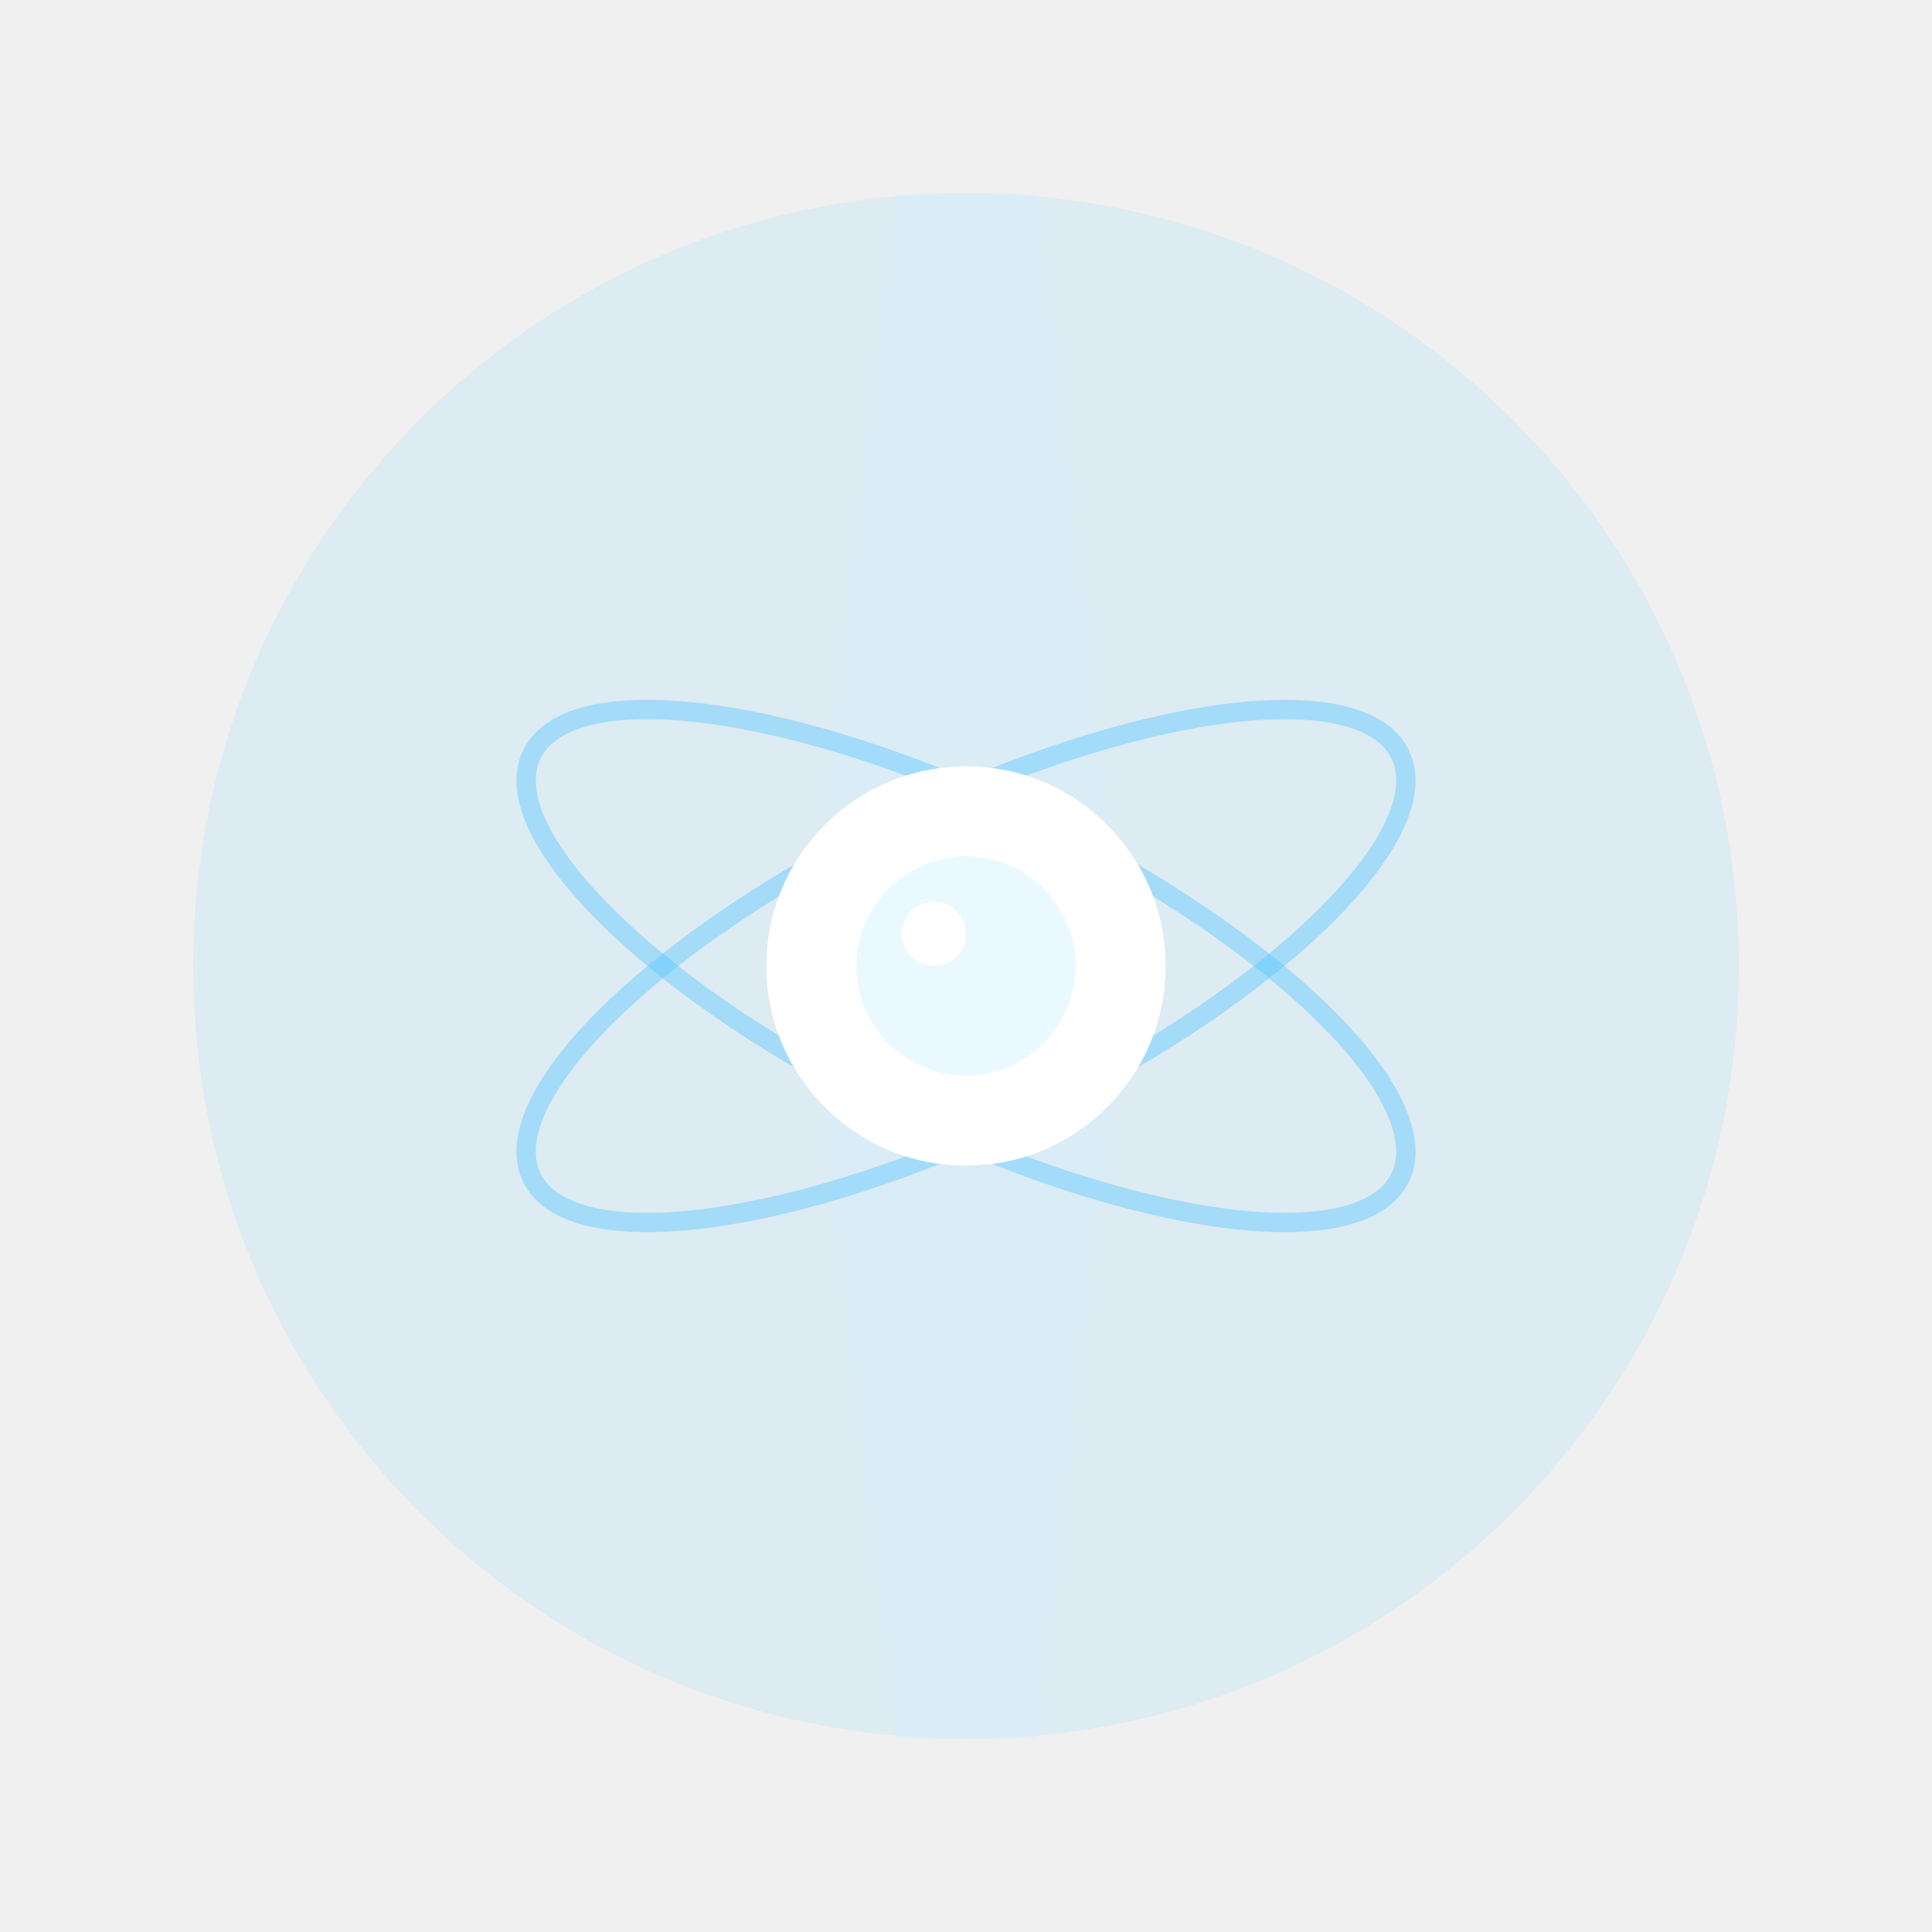
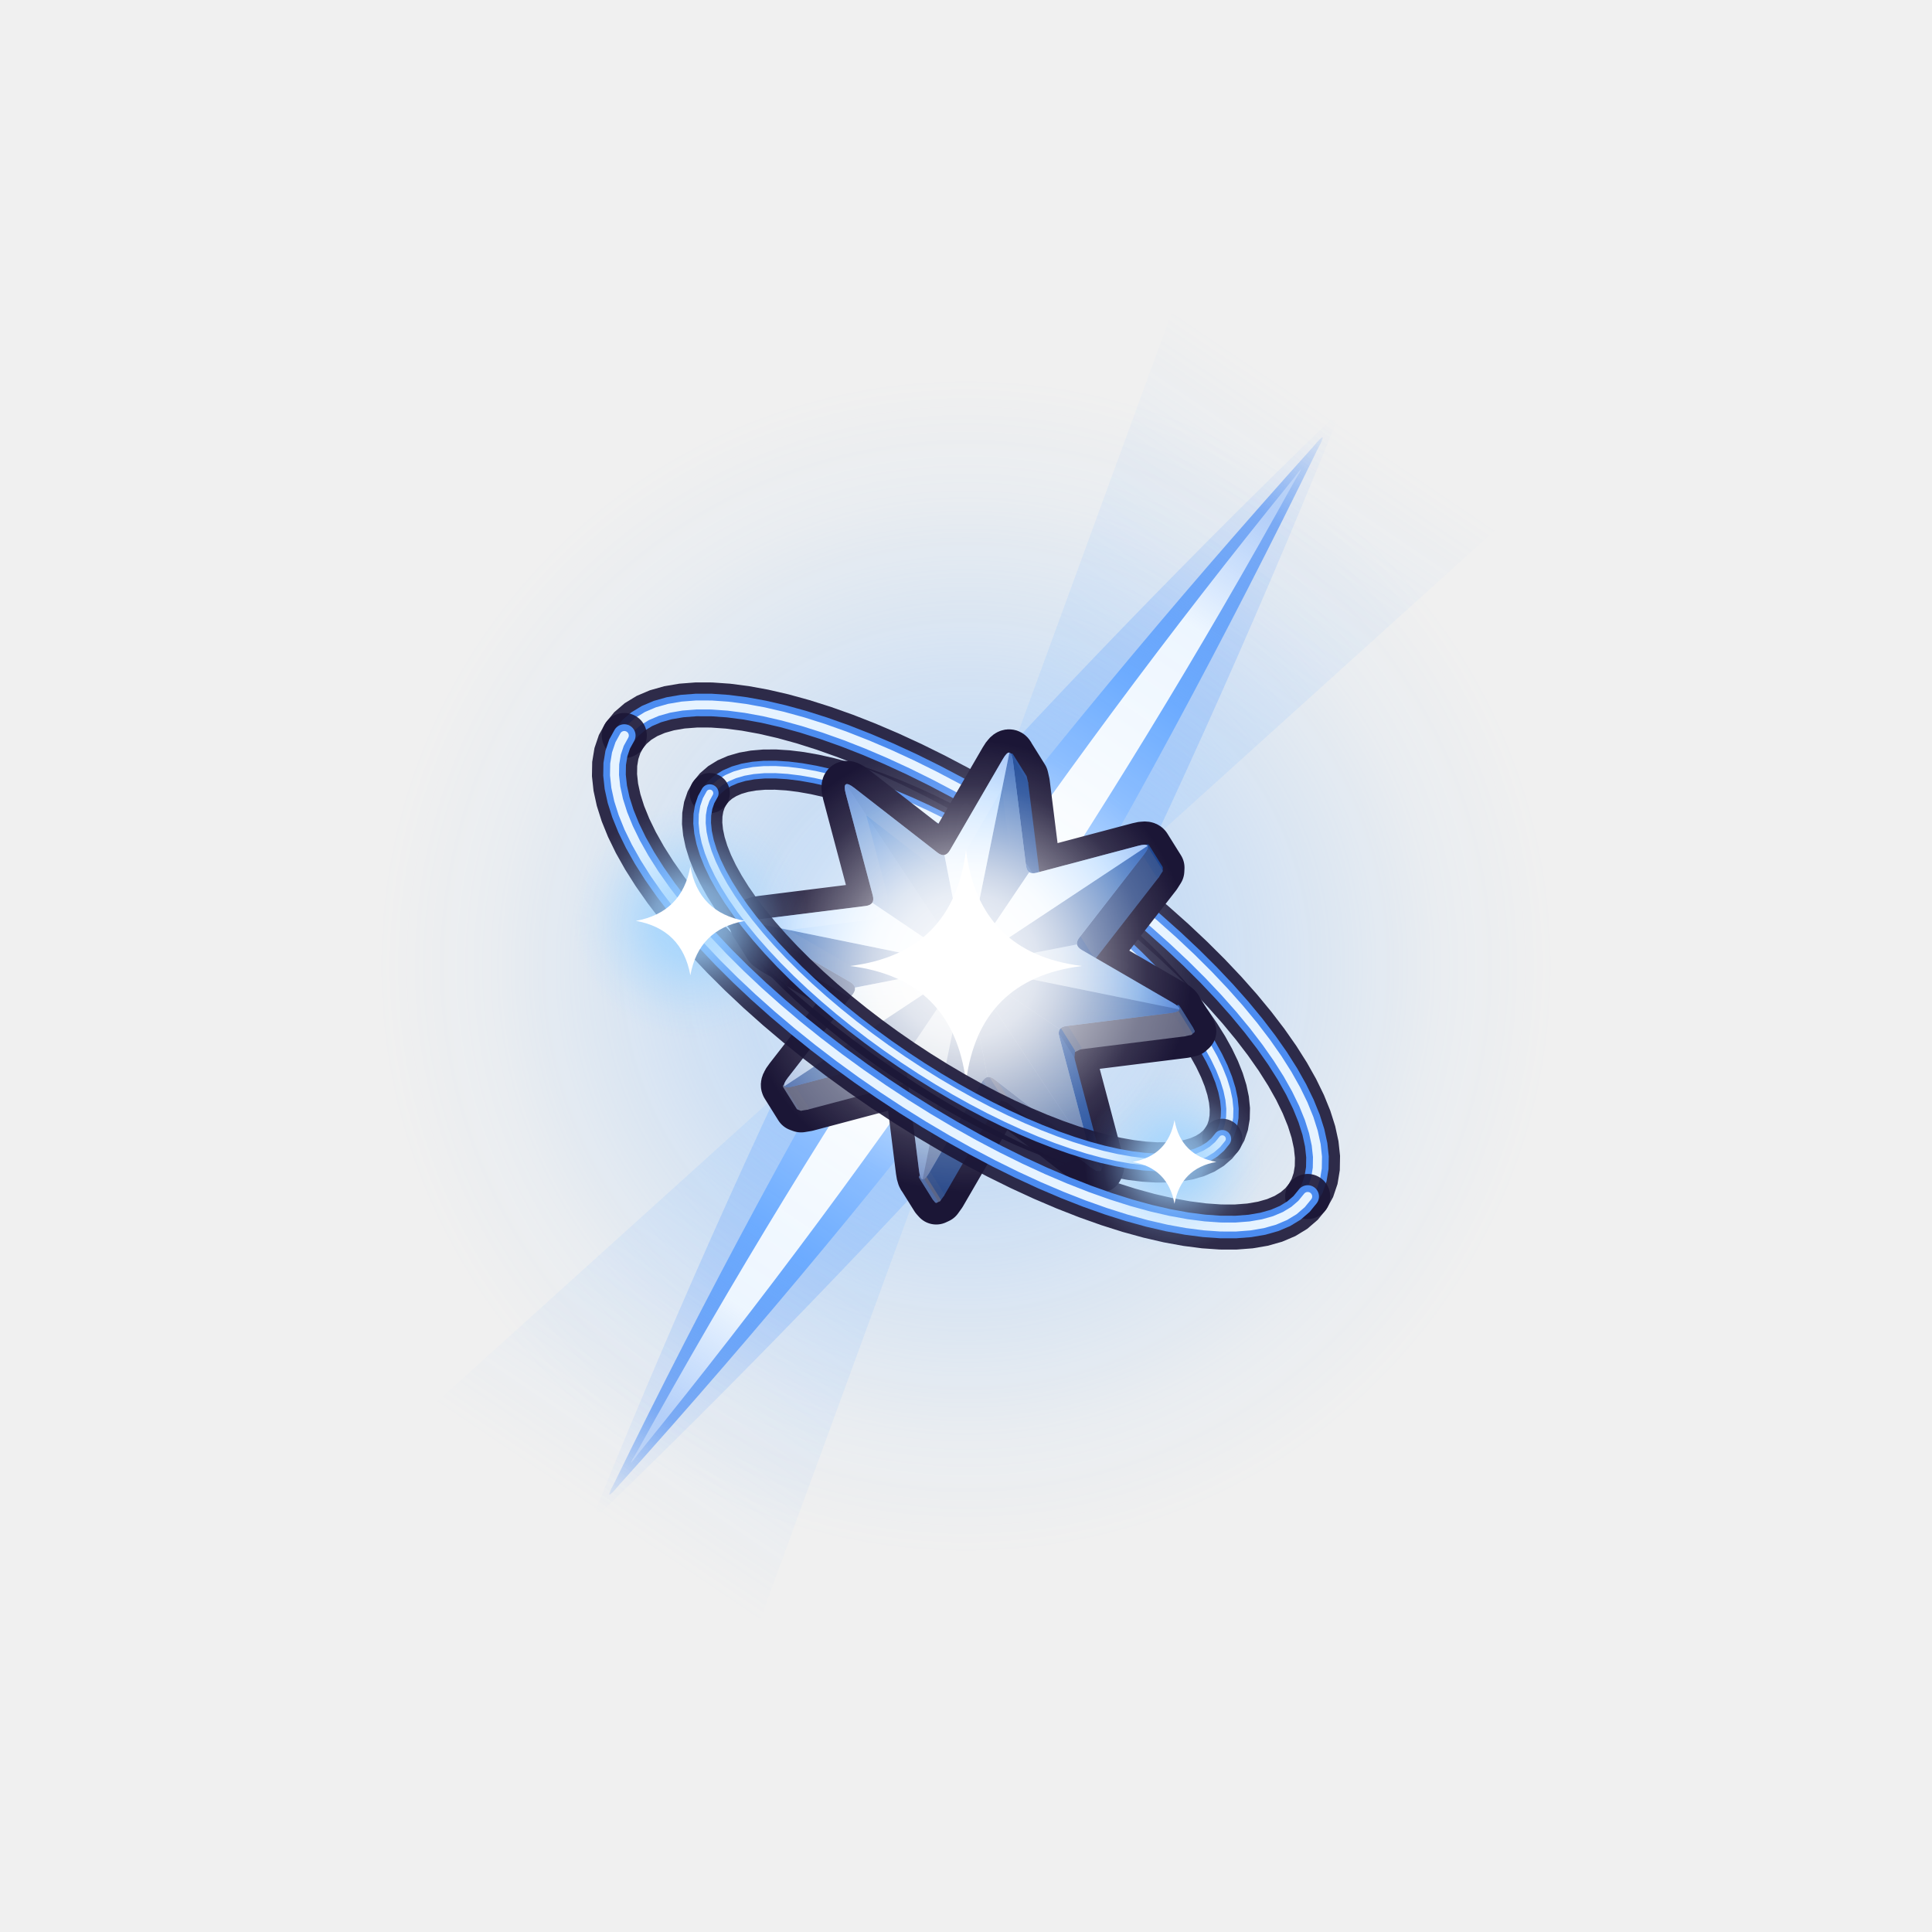
<svg xmlns="http://www.w3.org/2000/svg" viewBox="-108 -108 216 216" width="216" height="216">
-   <circle r="86.4" fill="#5dc8ff" opacity="0.13" />
-   <path d="M -18 0 L -7.92 -86.4 L 7.92 -86.4 L 18 0 Z" fill="#cdeeff" opacity="0.2" />
-   <path d="M -18 0 L -7.92 86.4 L 7.92 86.4 L 18 0 Z" fill="#cdeeff" opacity="0.2" />
-   <ellipse cx="0" cy="0" rx="54" ry="18" fill="none" stroke="#5dc8ff" stroke-width="2.16" opacity="0.45" transform="rotate(26)" />
-   <ellipse cx="0" cy="0" rx="54" ry="18" fill="none" stroke="#5dc8ff" stroke-width="2.16" opacity="0.45" transform="rotate(-26)" />
-   <circle r="22.32" fill="#ffffff" />
-   <circle r="12.24" fill="#eaf8ff" />
-   <circle cx="-3.6" cy="-3.6" r="3.6" fill="#ffffff" />
+   <defs>
+     <radialGradient id="pulsar0" cx="0.5" cy="0.5" r="0.5">
+       <stop offset="0" stop-color="#6fb2ff" stop-opacity="0.42" />
+       <stop offset="0.32" stop-color="#6fb2ff" stop-opacity="0.328" />
+       <stop offset="0.58" stop-color="#6fb2ff" stop-opacity="0.168" />
+       <stop offset="0.8" stop-color="#6fb2ff" stop-opacity="0.055" />
+       <stop offset="1" stop-color="#6fb2ff" stop-opacity="0" />
+     </radialGradient>
+     <linearGradient id="pulsar1" x1="0" y1="0" x2="41.268" y2="-61.183" gradientUnits="userSpaceOnUse">
+       <stop offset="0" stop-color="#e2f1ff" stop-opacity="0.5" />
+       <stop offset="0.5" stop-color="#86bdff" stop-opacity="0.18" />
+       <stop offset="1" stop-color="#7fb8ff" stop-opacity="0" />
+     </linearGradient>
+     <linearGradient id="pulsar2" x1="0" y1="0" x2="41.268" y2="-61.183" gradientUnits="userSpaceOnUse">
+       <stop offset="0" stop-color="#9ccdff" stop-opacity="0.5" />
+       <stop offset="0.6" stop-color="#5a9cff" stop-opacity="0.26" />
+       <stop offset="1" stop-color="#5a9cff" stop-opacity="0" />
+     </linearGradient>
+     <linearGradient id="pulsar3" x1="0" y1="0" x2="41.268" y2="-61.183" gradientUnits="userSpaceOnUse">
+       <stop offset="0" stop-color="#cfe6ff" />
+       <stop offset="0.5" stop-color="#6aaaff" stop-opacity="0.95" />
+       <stop offset="0.82" stop-color="#3f86f5" stop-opacity="0.6" />
+       <stop offset="1" stop-color="#3f86f5" stop-opacity="0" />
+     </linearGradient>
+     <linearGradient id="pulsar4" x1="0" y1="0" x2="41.268" y2="-61.183" gradientUnits="userSpaceOnUse">
+       <stop offset="0" stop-color="#ffffff" />
+       <stop offset="0.62" stop-color="#f4faff" stop-opacity="0.95" />
+       <stop offset="1" stop-color="#ffffff" stop-opacity="0" />
+     </linearGradient>
+     <linearGradient id="pulsar5" x1="0" y1="0" x2="-41.268" y2="61.183" gradientUnits="userSpaceOnUse">
+       <stop offset="0" stop-color="#e2f1ff" stop-opacity="0.5" />
+       <stop offset="0.5" stop-color="#86bdff" stop-opacity="0.18" />
+       <stop offset="1" stop-color="#7fb8ff" stop-opacity="0" />
+     </linearGradient>
+     <linearGradient id="pulsar6" x1="0" y1="0" x2="-41.268" y2="61.183" gradientUnits="userSpaceOnUse">
+       <stop offset="0" stop-color="#9ccdff" stop-opacity="0.5" />
+       <stop offset="0.6" stop-color="#5a9cff" stop-opacity="0.26" />
+       <stop offset="1" stop-color="#5a9cff" stop-opacity="0" />
+     </linearGradient>
+     <linearGradient id="pulsar7" x1="0" y1="0" x2="-41.268" y2="61.183" gradientUnits="userSpaceOnUse">
+       <stop offset="0" stop-color="#cfe6ff" />
+       <stop offset="0.5" stop-color="#6aaaff" stop-opacity="0.95" />
+       <stop offset="0.82" stop-color="#3f86f5" stop-opacity="0.6" />
+       <stop offset="1" stop-color="#3f86f5" stop-opacity="0" />
+     </linearGradient>
+     <linearGradient id="pulsar8" x1="0" y1="0" x2="-41.268" y2="61.183" gradientUnits="userSpaceOnUse">
+       <stop offset="0" stop-color="#ffffff" />
+       <stop offset="0.62" stop-color="#f4faff" stop-opacity="0.95" />
+       <stop offset="1" stop-color="#ffffff" stop-opacity="0" />
+     </linearGradient>
+     <radialGradient id="pulsar9" cx="0" cy="0" r="25.2" gradientUnits="userSpaceOnUse">
+       <stop offset="0" stop-color="#ffffff" />
+       <stop offset="0.42" stop-color="#e4f2ff" />
+       <stop offset="0.78" stop-color="#8fc4ff" />
+       <stop offset="1" stop-color="#4a88ee" />
+     </radialGradient>
+     <linearGradient id="pulsar10" x1="0" y1="0" x2="1" y2="1">
+       <stop offset="0" stop-color="#ffffff" stop-opacity="0.5" />
+       <stop offset="0.45" stop-color="#ffffff" stop-opacity="0" />
+     </linearGradient>
+     <clipPath id="pulsar11">
+       <path d="M 19.909,-12.488 L 12.678,-3.188 Q 12.015,-2.336 12.949,-1.793 L 23.137,4.12 Q 24.694,5.024 22.908,5.248 L 11.219,6.71 Q 10.147,6.845 10.425,7.888 L 13.447,19.274 Q 13.909,21.014 12.488,19.909 L 3.188,12.678 Q 2.336,12.015 1.793,12.949 L -4.12,23.137 Q -5.024,24.694 -5.248,22.908 L -6.71,11.219 Q -6.845,10.147 -7.888,10.425 L -19.274,13.447 Q -21.014,13.909 -19.909,12.488 L -12.678,3.188 Q -12.015,2.336 -12.949,1.793 L -23.137,-4.12 Q -24.694,-5.024 -22.908,-5.248 L -11.219,-6.71 Q -10.147,-6.845 -10.425,-7.888 L -13.447,-19.274 Q -13.909,-21.014 -12.488,-19.909 L -3.188,-12.678 Q -2.336,-12.015 -1.793,-12.949 L 4.12,-23.137 Q 5.024,-24.694 5.248,-22.908 L 6.71,-11.219 Q 6.845,-10.147 7.888,-10.425 L 19.274,-13.447 Q 21.014,-13.909 19.909,-12.488 Z" />
+     </clipPath>
+     <linearGradient id="pulsar12" x1="0" y1="1" x2="0" y2="0">
+       <stop offset="0" stop-color="#ffb870" stop-opacity="0.25" />
+       <stop offset="0.55" stop-color="#ffb870" stop-opacity="0" />
+     </linearGradient>
+     <radialGradient id="pulsar13" cx="0.5" cy="0.5" r="0.5">
+       <stop offset="0" stop-color="#ffffff" stop-opacity="0.95" />
+       <stop offset="0.32" stop-color="#ffffff" stop-opacity="0.741" />
+       <stop offset="0.58" stop-color="#ffffff" stop-opacity="0.38" />
+       <stop offset="0.8" stop-color="#ffffff" stop-opacity="0.124" />
+       <stop offset="1" stop-color="#ffffff" stop-opacity="0" />
+     </radialGradient>
+     <radialGradient id="pulsar14" cx="0.5" cy="0.5" r="0.5">
+       <stop offset="0" stop-color="#9fd4ff" stop-opacity="0.9" />
+       <stop offset="0.32" stop-color="#9fd4ff" stop-opacity="0.702" />
+       <stop offset="0.58" stop-color="#9fd4ff" stop-opacity="0.36" />
+       <stop offset="0.8" stop-color="#9fd4ff" stop-opacity="0.117" />
+       <stop offset="1" stop-color="#9fd4ff" stop-opacity="0" />
+     </radialGradient>
+   </defs>
+   <circle cx="0" cy="0" r="66.6" fill="url(#pulsar0)" />
+   <path d="M -38.202,-25.768 L -37.515,-26.61 L -36.667,-27.339 L -35.661,-27.951 L -34.504,-28.443 L -33.198,-28.813 L -31.75,-29.06 L -30.167,-29.182 L -28.454,-29.18 L -26.619,-29.052 L -24.67,-28.8 L -22.616,-28.425 L -20.465,-27.928 L -18.226,-27.312 L -15.909,-26.578 L -13.524,-25.731 L -11.081,-24.773 L -8.591,-23.71 L -6.064,-22.545 L -3.511,-21.283 L -0.943,-19.93 L 1.629,-18.492 L 4.195,-16.975 L 6.742,-15.385 L 9.26,-13.729 L 11.739,-12.014 L 14.167,-10.248 L 16.535,-8.438 L 18.832,-6.592 L 21.048,-4.718 L 23.175,-2.823 L 25.202,-0.916 L 27.121,0.994 L 28.924,2.901 L 30.603,4.794 L 32.151,6.668 L 33.561,8.513 L 34.828,10.321 L 35.945,12.085 L 36.909,13.798 L 37.714,15.451 L 38.358,17.038 L 38.838,18.552 L 39.151,19.987 L 39.297,21.336 L 39.275,22.594 L 39.084,23.755 L 38.726,24.815 L 38.202,25.768" fill="none" stroke="#1b1636" stroke-width="5.04" stroke-linecap="round" opacity="0.9" />
+   <path d="M -38.202,-25.768 L -37.515,-26.61 L -36.667,-27.339 L -35.661,-27.951 L -34.504,-28.443 L -33.198,-28.813 L -31.75,-29.06 L -30.167,-29.182 L -28.454,-29.18 L -26.619,-29.052 L -24.67,-28.8 L -22.616,-28.425 L -20.465,-27.928 L -18.226,-27.312 L -15.909,-26.578 L -13.524,-25.731 L -11.081,-24.773 L -8.591,-23.71 L -6.064,-22.545 L -3.511,-21.283 L -0.943,-19.93 L 1.629,-18.492 L 4.195,-16.975 L 6.742,-15.385 L 9.26,-13.729 L 11.739,-12.014 L 14.167,-10.248 L 16.535,-8.438 L 18.832,-6.592 L 21.048,-4.718 L 23.175,-2.823 L 25.202,-0.916 L 27.121,0.994 L 28.924,2.901 L 30.603,4.794 L 32.151,6.668 L 33.561,8.513 L 34.828,10.321 L 35.945,12.085 L 36.909,13.798 L 37.714,15.451 L 38.358,17.038 L 38.838,18.552 L 39.151,19.987 L 39.297,21.336 L 39.275,22.594 L 39.084,23.755 L 38.726,24.815 L 38.202,25.768" fill="none" stroke="#4c8cf0" stroke-width="2.52" stroke-linecap="round" />
+   <path d="M -38.202,-25.768 L -37.515,-26.61 L -36.667,-27.339 L -35.661,-27.951 L -34.504,-28.443 L -33.198,-28.813 L -31.75,-29.06 L -30.167,-29.182 L -28.454,-29.18 L -26.619,-29.052 L -24.67,-28.8 L -22.616,-28.425 L -20.465,-27.928 L -18.226,-27.312 L -15.909,-26.578 L -13.524,-25.731 L -11.081,-24.773 L -8.591,-23.71 L -6.064,-22.545 L -3.511,-21.283 L -0.943,-19.93 L 1.629,-18.492 L 4.195,-16.975 L 6.742,-15.385 L 9.26,-13.729 L 11.739,-12.014 L 14.167,-10.248 L 16.535,-8.438 L 18.832,-6.592 L 21.048,-4.718 L 23.175,-2.823 L 25.202,-0.916 L 27.121,0.994 L 28.924,2.901 L 30.603,4.794 L 32.151,6.668 L 33.561,8.513 L 34.828,10.321 L 35.945,12.085 L 36.909,13.798 L 37.714,15.451 L 38.358,17.038 L 38.838,18.552 L 39.151,19.987 L 39.297,21.336 L 39.275,22.594 L 39.084,23.755 L 38.726,24.815 L 38.202,25.768" fill="none" stroke="#e6f3ff" stroke-width="1.008" stroke-linecap="round" />
+   <path d="M -28.652,-19.326 L -28.129,-19.968 L -27.487,-20.524 L -26.726,-20.992 L -25.852,-21.371 L -24.866,-21.658 L -23.774,-21.852 L -22.58,-21.953 L -21.29,-21.959 L -19.908,-21.872 L -18.442,-21.691 L -16.896,-21.417 L -15.278,-21.052 L -13.594,-20.596 L -11.852,-20.052 L -10.06,-19.422 L -8.224,-18.709 L -6.353,-17.916 L -4.455,-17.046 L -2.538,-16.104 L -0.61,-15.092 L 1.321,-14.015 L 3.246,-12.879 L 5.157,-11.687 L 7.046,-10.446 L 8.905,-9.16 L 10.725,-7.834 L 12.5,-6.475 L 14.221,-5.088 L 15.882,-3.679 L 17.474,-2.255 L 18.991,-0.821 L 20.428,0.616 L 21.776,2.051 L 23.032,3.477 L 24.189,4.889 L 25.242,6.279 L 26.187,7.642 L 27.02,8.973 L 27.737,10.265 L 28.336,11.514 L 28.813,12.713 L 29.167,13.857 L 29.396,14.942 L 29.499,15.964 L 29.476,16.916 L 29.326,17.797 L 29.051,18.601 L 28.652,19.326" fill="none" stroke="#1b1636" stroke-width="4.5" stroke-linecap="round" opacity="0.9" />
+   <path d="M -28.652,-19.326 L -28.129,-19.968 L -27.487,-20.524 L -26.726,-20.992 L -25.852,-21.371 L -24.866,-21.658 L -23.774,-21.852 L -22.58,-21.953 L -21.29,-21.959 L -19.908,-21.872 L -18.442,-21.691 L -16.896,-21.417 L -15.278,-21.052 L -13.594,-20.596 L -11.852,-20.052 L -10.06,-19.422 L -8.224,-18.709 L -6.353,-17.916 L -4.455,-17.046 L -2.538,-16.104 L -0.61,-15.092 L 1.321,-14.015 L 3.246,-12.879 L 5.157,-11.687 L 7.046,-10.446 L 8.905,-9.16 L 10.725,-7.834 L 12.5,-6.475 L 14.221,-5.088 L 15.882,-3.679 L 17.474,-2.255 L 18.991,-0.821 L 20.428,0.616 L 21.776,2.051 L 23.032,3.477 L 24.189,4.889 L 25.242,6.279 L 26.187,7.642 L 27.02,8.973 L 27.737,10.265 L 28.336,11.514 L 28.813,12.713 L 29.167,13.857 L 29.396,14.942 L 29.499,15.964 L 29.476,16.916 L 29.326,17.797 L 29.051,18.601 L 28.652,19.326" fill="none" stroke="#4c8cf0" stroke-width="1.98" stroke-linecap="round" />
+   <path d="M -28.652,-19.326 L -28.129,-19.968 L -27.487,-20.524 L -26.726,-20.992 L -25.852,-21.371 L -24.866,-21.658 L -23.774,-21.852 L -22.58,-21.953 L -21.29,-21.959 L -19.908,-21.872 L -18.442,-21.691 L -16.896,-21.417 L -15.278,-21.052 L -13.594,-20.596 L -11.852,-20.052 L -10.06,-19.422 L -8.224,-18.709 L -6.353,-17.916 L -4.455,-17.046 L -2.538,-16.104 L -0.61,-15.092 L 1.321,-14.015 L 3.246,-12.879 L 5.157,-11.687 L 7.046,-10.446 L 8.905,-9.16 L 10.725,-7.834 L 12.5,-6.475 L 14.221,-5.088 L 15.882,-3.679 L 17.474,-2.255 L 18.991,-0.821 L 20.428,0.616 L 21.776,2.051 L 23.032,3.477 L 24.189,4.889 L 25.242,6.279 L 26.187,7.642 L 27.02,8.973 L 27.737,10.265 L 28.336,11.514 L 28.813,12.713 L 29.167,13.857 L 29.396,14.942 L 29.499,15.964 L 29.476,16.916 L 29.326,17.797 L 29.051,18.601 L 28.652,19.326" fill="none" stroke="#e6f3ff" stroke-width="0.792" stroke-linecap="round" />
+   <path d="M -2.985,-2.013 L 23.771,-75.156 L 60.779,-50.194 L 2.985,2.013 Z" fill="url(#pulsar1)" />
+   <path d="M -10.744,-7.247 Q 13.729,-34.916 40.284,-60.594 Q 42.275,-62.675 41.091,-60.05 Q 27.23,-25.809 10.744,7.247 Q 10.744,7.247 10.744,7.247 Q -0.805,1.194 -10.744,-7.247 Q -10.744,-7.247 -10.744,-7.247 Z" fill="url(#pulsar2)" />
+   <path d="M -5.969,-4.026 Q 15.32,-31.967 38.827,-58.07 Q 40.665,-60.288 39.297,-57.753 Q 23.9,-26.18 5.969,4.026 Q 5.969,4.026 5.969,4.026 Q -0.805,1.194 -5.969,-4.026 Q -5.969,-4.026 -5.969,-4.026 Z" fill="url(#pulsar3)" />
+   <path d="M -2.537,-1.711 Q 15.842,-28.91 36.533,-54.393 Q 38.249,-56.706 36.747,-54.249 Q 20.87,-25.518 2.537,1.711 Q 2.537,1.711 2.537,1.711 Q -0.805,1.194 -2.537,-1.711 Q -2.537,-1.711 -2.537,-1.711 Z" fill="url(#pulsar4)" />
+   <path d="M -2.985,-2.013 L -60.779,50.194 L -23.771,75.156 L 2.985,2.013 Z" fill="url(#pulsar5)" />
+   <path d="M -10.744,-7.247 Q -27.23,25.809 -41.091,60.05 Q -42.275,62.675 -40.284,60.594 Q -13.729,34.916 10.744,7.247 Q 10.744,7.247 10.744,7.247 Q 0.805,-1.194 -10.744,-7.247 Q -10.744,-7.247 -10.744,-7.247 Z" fill="url(#pulsar6)" />
+   <path d="M -5.969,-4.026 Q -23.9,26.18 -39.297,57.753 Q -40.665,60.288 -38.827,58.07 Q -15.32,31.967 5.969,4.026 Q 5.969,4.026 5.969,4.026 Q 0.805,-1.194 -5.969,-4.026 Q -5.969,-4.026 -5.969,-4.026 Z" fill="url(#pulsar7)" />
+   <path d="M -2.537,-1.711 Q -20.87,25.518 -36.747,54.249 Q -38.249,56.706 -36.533,54.393 Q -15.842,28.91 2.537,1.711 Q 2.537,1.711 2.537,1.711 Q 0.805,-1.194 -2.537,-1.711 Q -2.537,-1.711 -2.537,-1.711 Z" fill="url(#pulsar8)" />
+   <path d="M 19.909,-12.488 L 12.678,-3.188 Q 12.015,-2.336 12.949,-1.793 L 23.137,4.12 Q 24.694,5.024 22.908,5.248 L 11.219,6.71 Q 10.147,6.845 10.425,7.888 L 13.447,19.274 Q 13.909,21.014 12.488,19.909 L 3.188,12.678 Q 2.336,12.015 1.793,12.949 L -4.12,23.137 Q -5.024,24.694 -5.248,22.908 L -6.71,11.219 Q -6.845,10.147 -7.888,10.425 L -19.274,13.447 Q -21.014,13.909 -19.909,12.488 L -12.678,3.188 Q -12.015,2.336 -12.949,1.793 L -23.137,-4.12 Q -24.694,-5.024 -22.908,-5.248 L -11.219,-6.71 Q -10.147,-6.845 -10.425,-7.888 L -13.447,-19.274 Q -13.909,-21.014 -12.488,-19.909 L -3.188,-12.678 Q -2.336,-12.015 -1.793,-12.949 L 4.12,-23.137 Q 5.024,-24.694 5.248,-22.908 L 6.71,-11.219 Q 6.845,-10.147 7.888,-10.425 L 19.274,-13.447 Q 21.014,-13.909 19.909,-12.488 Z M 21.435,-10.046 L 14.204,-0.746 L 13.94,0.029 L 14.475,0.649 L 24.663,6.562 L 25.233,6.972 L 25.384,7.296 L 25.118,7.536 L 24.434,7.69 L 12.745,9.152 L 12.011,9.514 L 11.951,10.33 L 14.973,21.716 L 15.086,22.409 L 14.964,22.745 L 14.607,22.726 L 14.014,22.351 L 4.714,15.12 L 3.939,14.857 L 3.319,15.391 L -2.594,25.579 L -3.003,26.149 L -3.328,26.301 L -3.567,26.034 L -3.722,25.35 L -5.184,13.661 L -5.546,12.927 L -6.362,12.867 L -17.748,15.889 L -18.44,16.003 L -18.777,15.881 L -18.758,15.523 L -18.383,14.93 L -11.152,5.63 L -10.888,4.856 L -11.423,4.235 L -21.611,-1.678 L -22.18,-2.087 L -22.332,-2.412 L -22.066,-2.651 L -21.382,-2.806 L -9.693,-4.268 L -8.958,-4.63 L -8.899,-5.446 L -11.921,-16.832 L -12.034,-17.524 L -11.912,-17.86 L -11.555,-17.841 L -10.962,-17.467 L -1.662,-10.236 L -0.887,-9.972 L -0.267,-10.507 L 5.646,-20.695 L 6.056,-21.264 L 6.38,-21.416 L 6.62,-21.15 L 6.774,-20.466 L 8.236,-8.777 L 8.598,-8.042 L 9.414,-7.983 L 20.8,-11.005 L 21.492,-11.118 L 21.829,-10.996 L 21.81,-10.638 Z M 21.435,-10.046 L 14.204,-0.746 L 12.678,-3.188 L 19.909,-12.488 Z M 14.204,-0.746 L 13.94,0.029 L 12.414,-2.413 L 12.678,-3.188 Z M 25.233,6.972 L 25.384,7.296 L 23.858,4.854 L 23.707,4.53 Z M 25.384,7.296 L 25.118,7.536 L 23.592,5.094 L 23.858,4.854 Z M 25.118,7.536 L 24.434,7.69 L 22.908,5.248 L 23.592,5.094 Z M 24.434,7.69 L 12.745,9.152 L 11.219,6.71 L 22.908,5.248 Z M 12.745,9.152 L 12.011,9.514 L 10.485,7.072 L 11.219,6.71 Z M 12.011,9.514 L 11.951,10.33 L 10.425,7.888 L 10.485,7.072 Z M 11.951,10.33 L 14.973,21.716 L 13.447,19.274 L 10.425,7.888 Z M 14.973,21.716 L 15.086,22.409 L 13.56,19.966 L 13.447,19.274 Z M 15.086,22.409 L 14.964,22.745 L 13.438,20.303 L 13.56,19.966 Z M 14.964,22.745 L 14.607,22.726 L 13.081,20.284 L 13.438,20.303 Z M 14.607,22.726 L 14.014,22.351 L 12.488,19.909 L 13.081,20.284 Z M 14.014,22.351 L 4.714,15.12 L 3.188,12.678 L 12.488,19.909 Z M 4.714,15.12 L 3.939,14.857 L 2.413,12.414 L 3.188,12.678 Z M 3.939,14.857 L 3.319,15.391 L 1.793,12.949 L 2.413,12.414 Z M 3.319,15.391 L -2.594,25.579 L -4.12,23.137 L 1.793,12.949 Z M -2.594,25.579 L -3.003,26.149 L -4.529,23.707 L -4.12,23.137 Z M -3.003,26.149 L -3.328,26.301 L -4.854,23.858 L -4.529,23.707 Z M -3.328,26.301 L -3.567,26.034 L -5.093,23.592 L -4.854,23.858 Z M -5.546,12.927 L -6.362,12.867 L -7.888,10.425 L -7.072,10.485 Z M -6.362,12.867 L -17.748,15.889 L -19.274,13.447 L -7.888,10.425 Z M -17.748,15.889 L -18.44,16.003 L -19.966,13.56 L -19.274,13.447 Z M -18.44,16.003 L -18.777,15.881 L -20.303,13.438 L -19.966,13.56 Z M -10.888,4.856 L -11.423,4.235 L -12.949,1.793 L -12.414,2.413 Z M -11.423,4.235 L -21.611,-1.678 L -23.137,-4.12 L -12.949,1.793 Z M -21.611,-1.678 L -22.18,-2.087 L -23.707,-4.529 L -23.137,-4.12 Z M 6.62,-21.15 L 6.774,-20.466 L 5.248,-22.908 L 5.094,-23.592 Z M 6.774,-20.466 L 8.236,-8.777 L 6.71,-11.219 L 5.248,-22.908 Z M 8.236,-8.777 L 8.598,-8.042 L 7.072,-10.484 L 6.71,-11.219 Z M 21.829,-10.996 L 21.81,-10.638 L 20.284,-13.081 L 20.303,-13.438 Z M 21.81,-10.638 L 21.435,-10.046 L 19.909,-12.488 L 20.284,-13.081 Z" fill="#1b1636" stroke="#1b1636" stroke-width="5.2" stroke-linejoin="round" stroke-linecap="round" />
+   <path d="M 21.435,-10.046 L 14.204,-0.746 L 13.94,0.029 L 14.475,0.649 L 24.663,6.562 L 25.233,6.972 L 25.384,7.296 L 25.118,7.536 L 24.434,7.69 L 12.745,9.152 L 12.011,9.514 L 11.951,10.33 L 14.973,21.716 L 15.086,22.409 L 14.964,22.745 L 14.607,22.726 L 14.014,22.351 L 4.714,15.12 L 3.939,14.857 L 3.319,15.391 L -2.594,25.579 L -3.003,26.149 L -3.328,26.301 L -3.567,26.034 L -3.722,25.35 L -5.184,13.661 L -5.546,12.927 L -6.362,12.867 L -17.748,15.889 L -18.44,16.003 L -18.777,15.881 L -18.758,15.523 L -18.383,14.93 L -11.152,5.63 L -10.888,4.856 L -11.423,4.235 L -21.611,-1.678 L -22.18,-2.087 L -22.332,-2.412 L -22.066,-2.651 L -21.382,-2.806 L -9.693,-4.268 L -8.958,-4.63 L -8.899,-5.446 L -11.921,-16.832 L -12.034,-17.524 L -11.912,-17.86 L -11.555,-17.841 L -10.962,-17.467 L -1.662,-10.236 L -0.887,-9.972 L -0.267,-10.507 L 5.646,-20.695 L 6.056,-21.264 L 6.38,-21.416 L 6.62,-21.15 L 6.774,-20.466 L 8.236,-8.777 L 8.598,-8.042 L 9.414,-7.983 L 20.8,-11.005 L 21.492,-11.118 L 21.829,-10.996 L 21.81,-10.638 Z" fill="#1a438f" fill-rule="nonzero" />
+   <path d="M 21.435,-10.046 L 14.204,-0.746 L 12.678,-3.188 L 19.909,-12.488 Z M 14.204,-0.746 L 13.94,0.029 L 12.414,-2.413 L 12.678,-3.188 Z M 25.233,6.972 L 25.384,7.296 L 23.858,4.854 L 23.707,4.53 Z M 25.384,7.296 L 25.118,7.536 L 23.592,5.094 L 23.858,4.854 Z M 25.118,7.536 L 24.434,7.69 L 22.908,5.248 L 23.592,5.094 Z M 24.434,7.69 L 12.745,9.152 L 11.219,6.71 L 22.908,5.248 Z M 12.745,9.152 L 12.011,9.514 L 10.485,7.072 L 11.219,6.71 Z M 12.011,9.514 L 11.951,10.33 L 10.425,7.888 L 10.485,7.072 Z M 11.951,10.33 L 14.973,21.716 L 13.447,19.274 L 10.425,7.888 Z M 14.973,21.716 L 15.086,22.409 L 13.56,19.966 L 13.447,19.274 Z M 15.086,22.409 L 14.964,22.745 L 13.438,20.303 L 13.56,19.966 Z M 14.964,22.745 L 14.607,22.726 L 13.081,20.284 L 13.438,20.303 Z M 14.607,22.726 L 14.014,22.351 L 12.488,19.909 L 13.081,20.284 Z M 14.014,22.351 L 4.714,15.12 L 3.188,12.678 L 12.488,19.909 Z M 4.714,15.12 L 3.939,14.857 L 2.413,12.414 L 3.188,12.678 Z M 3.939,14.857 L 3.319,15.391 L 1.793,12.949 L 2.413,12.414 Z M 3.319,15.391 L -2.594,25.579 L -4.12,23.137 L 1.793,12.949 Z M -2.594,25.579 L -3.003,26.149 L -4.529,23.707 L -4.12,23.137 Z M -3.003,26.149 L -3.328,26.301 L -4.854,23.858 L -4.529,23.707 Z M -3.328,26.301 L -3.567,26.034 L -5.093,23.592 L -4.854,23.858 Z M -5.546,12.927 L -6.362,12.867 L -7.888,10.425 L -7.072,10.485 Z M -6.362,12.867 L -17.748,15.889 L -19.274,13.447 L -7.888,10.425 Z M -17.748,15.889 L -18.44,16.003 L -19.966,13.56 L -19.274,13.447 Z M -18.44,16.003 L -18.777,15.881 L -20.303,13.438 L -19.966,13.56 Z M -10.888,4.856 L -11.423,4.235 L -12.949,1.793 L -12.414,2.413 Z M -11.423,4.235 L -21.611,-1.678 L -23.137,-4.12 L -12.949,1.793 Z M -21.611,-1.678 L -22.18,-2.087 L -23.707,-4.529 L -23.137,-4.12 Z M 6.62,-21.15 L 6.774,-20.466 L 5.248,-22.908 L 5.094,-23.592 Z M 6.774,-20.466 L 8.236,-8.777 L 6.71,-11.219 L 5.248,-22.908 Z M 8.236,-8.777 L 8.598,-8.042 L 7.072,-10.484 L 6.71,-11.219 Z M 21.829,-10.996 L 21.81,-10.638 L 20.284,-13.081 L 20.303,-13.438 Z M 21.81,-10.638 L 21.435,-10.046 L 19.909,-12.488 L 20.284,-13.081 Z" fill="#1a438f" />
+   <path d="M 21.435,-10.046 L 14.204,-0.746 L 12.678,-3.188 L 19.909,-12.488 Z" fill="#38528b" stroke="#38528b" stroke-width="0.35" stroke-linejoin="round" />
+   <path d="M 14.204,-0.746 L 13.94,0.029 L 12.414,-2.413 L 12.678,-3.188 Z" fill="#22478e" stroke="#22478e" stroke-width="0.35" stroke-linejoin="round" />
+   <path d="M 25.233,6.972 L 25.384,7.296 L 23.858,4.854 L 23.707,4.53 Z" fill="#2d5ba9" stroke="#2d5ba9" stroke-width="0.35" stroke-linejoin="round" />
+   <path d="M 25.384,7.296 L 25.118,7.536 L 23.592,5.094 L 23.858,4.854 Z" fill="#465a89" stroke="#465a89" stroke-width="0.35" stroke-linejoin="round" />
+   <path d="M 25.118,7.536 L 24.434,7.69 L 22.908,5.248 L 23.592,5.094 Z" fill="#666a85" stroke="#666a85" stroke-width="0.35" stroke-linejoin="round" />
+   <path d="M 24.434,7.69 L 12.745,9.152 L 11.219,6.71 L 22.908,5.248 Z" fill="#696b84" stroke="#696b84" stroke-width="0.35" stroke-linejoin="round" />
+   <path d="M 12.745,9.152 L 12.011,9.514 L 10.485,7.072 L 11.219,6.71 Z" fill="#5a6486" stroke="#5a6486" stroke-width="0.35" stroke-linejoin="round" />
+   <path d="M 12.011,9.514 L 11.951,10.33 L 10.425,7.888 L 10.485,7.072 Z M 21.829,-10.996 L 21.81,-10.638 L 20.284,-13.081 L 20.303,-13.438 Z" fill="#1a438f" stroke="#1a438f" stroke-width="0.35" stroke-linejoin="round" />
+   <path d="M 11.951,10.33 L 14.973,21.716 L 13.447,19.274 L 10.425,7.888 Z" fill="#25519f" stroke="#25519f" stroke-width="0.35" stroke-linejoin="round" />
+   <path d="M 14.973,21.716 L 15.086,22.409 L 13.56,19.966 L 13.447,19.274 Z" fill="#214c99" stroke="#214c99" stroke-width="0.35" stroke-linejoin="round" />
+   <path d="M 15.086,22.409 L 14.964,22.745 L 13.438,20.303 L 13.56,19.966 Z" fill="#23488e" stroke="#23488e" stroke-width="0.35" stroke-linejoin="round" />
+   <path d="M 14.964,22.745 L 14.607,22.726 L 13.081,20.284 L 13.438,20.303 Z" fill="#6b6d85" stroke="#6b6d85" stroke-width="0.35" stroke-linejoin="round" />
+   <path d="M 14.607,22.726 L 14.014,22.351 L 12.488,19.909 L 13.081,20.284 Z" fill="#5f6f97" stroke="#5f6f97" stroke-width="0.35" stroke-linejoin="round" />
+   <path d="M 14.014,22.351 L 4.714,15.12 L 3.188,12.678 L 12.488,19.909 Z" fill="#596e9b" stroke="#596e9b" stroke-width="0.35" stroke-linejoin="round" />
+   <path d="M 4.714,15.12 L 3.939,14.857 L 2.413,12.414 L 3.188,12.678 Z M -18.44,16.003 L -18.777,15.881 L -20.303,13.438 L -19.966,13.56 Z" fill="#686f8e" stroke="#686f8e" stroke-width="0.35" stroke-linejoin="round" />
+   <path d="M 3.939,14.857 L 3.319,15.391 L 1.793,12.949 L 2.413,12.414 Z" fill="#485a89" stroke="#485a89" stroke-width="0.35" stroke-linejoin="round" />
+   <path d="M 3.319,15.391 L -2.594,25.579 L -4.12,23.137 L 1.793,12.949 Z" fill="#2e4d8c" stroke="#2e4d8c" stroke-width="0.35" stroke-linejoin="round" />
+   <path d="M -2.594,25.579 L -3.003,26.149 L -4.529,23.707 L -4.12,23.137 Z" fill="#35518b" stroke="#35518b" stroke-width="0.35" stroke-linejoin="round" />
+   <path d="M -3.003,26.149 L -3.328,26.301 L -4.854,23.858 L -4.529,23.707 Z" fill="#5c6586" stroke="#5c6586" stroke-width="0.35" stroke-linejoin="round" />
+   <path d="M -3.328,26.301 L -3.567,26.034 L -5.093,23.592 L -4.854,23.858 Z" fill="#506ba3" stroke="#506ba3" stroke-width="0.35" stroke-linejoin="round" />
+   <path d="M -5.546,12.927 L -6.362,12.867 L -7.888,10.425 L -7.072,10.485 Z" fill="#6b6e86" stroke="#6b6e86" stroke-width="0.35" stroke-linejoin="round" />
+   <path d="M -6.362,12.867 L -17.748,15.889 L -19.274,13.447 L -7.888,10.425 Z" fill="#656985" stroke="#656985" stroke-width="0.35" stroke-linejoin="round" />
+   <path d="M -17.748,15.889 L -18.44,16.003 L -19.966,13.56 L -19.274,13.447 Z" fill="#686b84" stroke="#686b84" stroke-width="0.35" stroke-linejoin="round" />
+   <path d="M -10.888,4.856 L -11.423,4.235 L -12.949,1.793 L -12.414,2.413 Z" fill="#4e6ba4" stroke="#4e6ba4" stroke-width="0.35" stroke-linejoin="round" />
+   <path d="M -11.423,4.235 L -21.611,-1.678 L -23.137,-4.12 L -12.949,1.793 Z" fill="#606f96" stroke="#606f96" stroke-width="0.35" stroke-linejoin="round" />
+   <path d="M -21.611,-1.678 L -22.18,-2.087 L -23.707,-4.529 L -23.137,-4.12 Z" fill="#5b6e9a" stroke="#5b6e9a" stroke-width="0.35" stroke-linejoin="round" />
+   <path d="M 6.62,-21.15 L 6.774,-20.466 L 5.248,-22.908 L 5.094,-23.592 Z" fill="#244f9d" stroke="#244f9d" stroke-width="0.35" stroke-linejoin="round" />
+   <path d="M 6.774,-20.466 L 8.236,-8.777 L 6.71,-11.219 L 5.248,-22.908 Z" fill="#1f4a97" stroke="#1f4a97" stroke-width="0.35" stroke-linejoin="round" />
+   <path d="M 8.236,-8.777 L 8.598,-8.042 L 7.072,-10.484 L 6.71,-11.219 Z" fill="#2d5caa" stroke="#2d5caa" stroke-width="0.35" stroke-linejoin="round" />
+   <path d="M 21.81,-10.638 L 21.435,-10.046 L 19.909,-12.488 L 20.284,-13.081 Z" fill="#314f8c" stroke="#314f8c" stroke-width="0.35" stroke-linejoin="round" />
+   <path d="M 19.909,-12.488 L 12.678,-3.188 Q 12.015,-2.336 12.949,-1.793 L 23.137,4.12 Q 24.694,5.024 22.908,5.248 L 11.219,6.71 Q 10.147,6.845 10.425,7.888 L 13.447,19.274 Q 13.909,21.014 12.488,19.909 L 3.188,12.678 Q 2.336,12.015 1.793,12.949 L -4.12,23.137 Q -5.024,24.694 -5.248,22.908 L -6.71,11.219 Q -6.845,10.147 -7.888,10.425 L -19.274,13.447 Q -21.014,13.909 -19.909,12.488 L -12.678,3.188 Q -12.015,2.336 -12.949,1.793 L -23.137,-4.12 Q -24.694,-5.024 -22.908,-5.248 L -11.219,-6.71 Q -10.147,-6.845 -10.425,-7.888 L -13.447,-19.274 Q -13.909,-21.014 -12.488,-19.909 L -3.188,-12.678 Q -2.336,-12.015 -1.793,-12.949 L 4.12,-23.137 Q 5.024,-24.694 5.248,-22.908 L 6.71,-11.219 Q 6.845,-10.147 7.888,-10.425 L 19.274,-13.447 Q 21.014,-13.909 19.909,-12.488 Z" fill="url(#pulsar9)" fill-rule="nonzero" />
+   <path d="M 19.909,-12.488 L 12.678,-3.188 Q 12.015,-2.336 12.949,-1.793 L 23.137,4.12 Q 24.694,5.024 22.908,5.248 L 11.219,6.71 Q 10.147,6.845 10.425,7.888 L 13.447,19.274 Q 13.909,21.014 12.488,19.909 L 3.188,12.678 Q 2.336,12.015 1.793,12.949 L -4.12,23.137 Q -5.024,24.694 -5.248,22.908 L -6.71,11.219 Q -6.845,10.147 -7.888,10.425 L -19.274,13.447 Q -21.014,13.909 -19.909,12.488 L -12.678,3.188 Q -12.015,2.336 -12.949,1.793 L -23.137,-4.12 Q -24.694,-5.024 -22.908,-5.248 L -11.219,-6.71 Q -10.147,-6.845 -10.425,-7.888 L -13.447,-19.274 Q -13.909,-21.014 -12.488,-19.909 L -3.188,-12.678 Q -2.336,-12.015 -1.793,-12.949 L 4.12,-23.137 Q 5.024,-24.694 5.248,-22.908 L 6.71,-11.219 Q 6.845,-10.147 7.888,-10.425 L 19.274,-13.447 Q 21.014,-13.909 19.909,-12.488 Z" fill="none" stroke="url(#pulsar10)" stroke-width="3.2" stroke-linejoin="round" clip-path="url(#pulsar11)" />
+   <g clip-path="url(#pulsar11)">
+     <path d="M 0,0 L 27.318,-18.081 L 15.62,-3.036 Z" fill="#1a3f8c" opacity="0.5" />
+     <path d="M 0,0 L 15.62,-3.036 L 32.102,6.531 Z" fill="#1a3f8c" opacity="0.164" />
+     <path d="M 0,0 L 32.102,6.531 L 13.192,8.898 Z" fill="#1a3f8c" opacity="0.5" />
+     <path d="M 0,0 L 13.192,8.898 L 18.081,27.318 Z" fill="#1a3f8c" opacity="0.5" />
+     <path d="M 0,0 L 18.081,27.318 L 3.036,15.62 Z" fill="#1a3f8c" opacity="0.5" />
+     <path d="M 0,0 L 3.036,15.62 L -6.531,32.102 Z" fill="#1a3f8c" opacity="0.5" />
+     <path d="M 0,0 L -6.531,32.102 L -8.898,13.192 Z" fill="#1a3f8c" opacity="0.127" />
+     <path d="M 0,0 L -8.898,13.192 L -27.318,18.081 Z" fill="#1a3f8c" opacity="0.5" />
+     <path d="M 0,0 L -15.62,3.036 L -32.102,-6.531 Z" fill="#1a3f8c" opacity="0.5" />
+     <path d="M 0,0 L -13.192,-8.898 L -18.081,-27.318 Z" fill="#1a3f8c" opacity="0.271" />
+     <path d="M 0,0 L -18.081,-27.318 L -3.036,-15.62 Z" fill="#1a3f8c" opacity="0.31" />
+     <path d="M 0,0 L 6.531,-32.102 L 8.898,-13.192 Z" fill="#1a3f8c" opacity="0.5" />
+     <path d="M 0,0 L -27.318,18.081 L -15.62,3.036 Z" fill="#ffffff" opacity="0.449" />
+     <path d="M 0,0 L -32.102,-6.531 L -13.192,-8.898 Z" fill="#ffffff" opacity="0.373" />
+     <path d="M 0,0 L -3.036,-15.62 L 6.531,-32.102 Z" fill="#ffffff" opacity="0.391" />
+     <path d="M 0,0 L 8.898,-13.192 L 27.318,-18.081 Z" fill="#ffffff" opacity="0.436" />
+   </g>
+   <path d="M 19.909,-12.488 L 12.678,-3.188 Q 12.015,-2.336 12.949,-1.793 L 23.137,4.12 Q 24.694,5.024 22.908,5.248 L 11.219,6.71 Q 10.147,6.845 10.425,7.888 L 13.447,19.274 Q 13.909,21.014 12.488,19.909 L 3.188,12.678 Q 2.336,12.015 1.793,12.949 L -4.12,23.137 Q -5.024,24.694 -5.248,22.908 L -6.71,11.219 Q -6.845,10.147 -7.888,10.425 L -19.274,13.447 Q -21.014,13.909 -19.909,12.488 L -12.678,3.188 Q -12.015,2.336 -12.949,1.793 L -23.137,-4.12 Q -24.694,-5.024 -22.908,-5.248 L -11.219,-6.71 Q -10.147,-6.845 -10.425,-7.888 L -13.447,-19.274 Q -13.909,-21.014 -12.488,-19.909 L -3.188,-12.678 Q -2.336,-12.015 -1.793,-12.949 L 4.12,-23.137 Q 5.024,-24.694 5.248,-22.908 L 6.71,-11.219 Q 6.845,-10.147 7.888,-10.425 L 19.274,-13.447 Q 21.014,-13.909 19.909,-12.488 Z" fill="url(#pulsar12)" />
+   <circle cx="0" cy="0" r="25.2" fill="url(#pulsar13)" />
+   <path d="M 12.96,0 Q 1.44,-1.44 0,-12.96 Q -1.44,-1.44 -12.96,0 Q -1.44,1.44 0,12.96 Q 1.44,1.44 12.96,0 Z" fill="#ffffff" />
+   <path d="M 38.202,25.768 L 37.515,26.61 L 36.667,27.339 L 35.661,27.951 L 34.504,28.443 L 33.198,28.813 L 31.75,29.06 L 30.167,29.182 L 28.454,29.18 L 26.619,29.052 L 24.67,28.8 L 22.616,28.425 L 20.465,27.928 L 18.226,27.312 L 15.909,26.578 L 13.524,25.731 L 11.081,24.773 L 8.591,23.71 L 6.064,22.545 L 3.511,21.283 L 0.943,19.93 L -1.629,18.492 L -4.195,16.975 L -6.742,15.385 L -9.26,13.729 L -11.739,12.014 L -14.167,10.248 L -16.535,8.438 L -18.832,6.592 L -21.048,4.718 L -23.175,2.823 L -25.202,0.916 L -27.121,-0.994 L -28.924,-2.901 L -30.603,-4.794 L -32.151,-6.668 L -33.561,-8.513 L -34.828,-10.321 L -35.945,-12.085 L -36.909,-13.798 L -37.714,-15.451 L -38.358,-17.038 L -38.838,-18.552 L -39.151,-19.987 L -39.297,-21.336 L -39.275,-22.594 L -39.084,-23.755 L -38.726,-24.815 L -38.202,-25.768" fill="none" stroke="#1b1636" stroke-width="5.04" stroke-linecap="round" opacity="0.9" />
+   <path d="M 38.202,25.768 L 37.515,26.61 L 36.667,27.339 L 35.661,27.951 L 34.504,28.443 L 33.198,28.813 L 31.75,29.06 L 30.167,29.182 L 28.454,29.18 L 26.619,29.052 L 24.67,28.8 L 22.616,28.425 L 20.465,27.928 L 18.226,27.312 L 15.909,26.578 L 13.524,25.731 L 11.081,24.773 L 8.591,23.71 L 6.064,22.545 L 3.511,21.283 L 0.943,19.93 L -1.629,18.492 L -4.195,16.975 L -6.742,15.385 L -9.26,13.729 L -11.739,12.014 L -14.167,10.248 L -16.535,8.438 L -18.832,6.592 L -21.048,4.718 L -23.175,2.823 L -25.202,0.916 L -27.121,-0.994 L -28.924,-2.901 L -30.603,-4.794 L -32.151,-6.668 L -33.561,-8.513 L -34.828,-10.321 L -35.945,-12.085 L -36.909,-13.798 L -37.714,-15.451 L -38.358,-17.038 L -38.838,-18.552 L -39.151,-19.987 L -39.297,-21.336 L -39.275,-22.594 L -39.084,-23.755 L -38.726,-24.815 L -38.202,-25.768" fill="none" stroke="#4c8cf0" stroke-width="2.52" stroke-linecap="round" />
+   <path d="M 38.202,25.768 L 37.515,26.61 L 36.667,27.339 L 35.661,27.951 L 34.504,28.443 L 33.198,28.813 L 31.75,29.06 L 30.167,29.182 L 28.454,29.18 L 26.619,29.052 L 24.67,28.8 L 22.616,28.425 L 20.465,27.928 L 18.226,27.312 L 15.909,26.578 L 13.524,25.731 L 11.081,24.773 L 8.591,23.71 L 6.064,22.545 L 3.511,21.283 L 0.943,19.93 L -1.629,18.492 L -4.195,16.975 L -6.742,15.385 L -9.26,13.729 L -11.739,12.014 L -14.167,10.248 L -16.535,8.438 L -18.832,6.592 L -21.048,4.718 L -23.175,2.823 L -25.202,0.916 L -27.121,-0.994 L -28.924,-2.901 L -30.603,-4.794 L -32.151,-6.668 L -33.561,-8.513 L -34.828,-10.321 L -35.945,-12.085 L -36.909,-13.798 L -37.714,-15.451 L -38.358,-17.038 L -38.838,-18.552 L -39.151,-19.987 L -39.297,-21.336 L -39.275,-22.594 L -39.084,-23.755 L -38.726,-24.815 L -38.202,-25.768" fill="none" stroke="#e6f3ff" stroke-width="1.008" stroke-linecap="round" />
+   <path d="M 28.652,19.326 L 28.129,19.968 L 27.487,20.524 L 26.726,20.992 L 25.852,21.371 L 24.866,21.658 L 23.774,21.852 L 22.58,21.953 L 21.29,21.959 L 19.908,21.872 L 18.442,21.691 L 16.896,21.417 L 15.278,21.052 L 13.594,20.596 L 11.852,20.052 L 10.06,19.422 L 8.224,18.709 L 6.353,17.916 L 4.455,17.046 L 2.538,16.104 L 0.61,15.092 L -1.321,14.015 L -3.246,12.879 L -5.157,11.687 L -7.046,10.446 L -8.905,9.16 L -10.725,7.834 L -12.5,6.475 L -14.221,5.088 L -15.882,3.679 L -17.474,2.255 L -18.991,0.821 L -20.428,-0.616 L -21.776,-2.051 L -23.032,-3.477 L -24.189,-4.889 L -25.242,-6.279 L -26.187,-7.642 L -27.02,-8.973 L -27.737,-10.265 L -28.336,-11.514 L -28.813,-12.713 L -29.167,-13.857 L -29.396,-14.942 L -29.499,-15.964 L -29.476,-16.916 L -29.326,-17.797 L -29.051,-18.601 L -28.652,-19.326" fill="none" stroke="#1b1636" stroke-width="4.5" stroke-linecap="round" opacity="0.9" />
+   <path d="M 28.652,19.326 L 28.129,19.968 L 27.487,20.524 L 26.726,20.992 L 25.852,21.371 L 24.866,21.658 L 23.774,21.852 L 22.58,21.953 L 21.29,21.959 L 19.908,21.872 L 18.442,21.691 L 16.896,21.417 L 15.278,21.052 L 13.594,20.596 L 11.852,20.052 L 10.06,19.422 L 8.224,18.709 L 6.353,17.916 L 4.455,17.046 L 2.538,16.104 L 0.61,15.092 L -1.321,14.015 L -3.246,12.879 L -5.157,11.687 L -7.046,10.446 L -8.905,9.16 L -10.725,7.834 L -12.5,6.475 L -14.221,5.088 L -15.882,3.679 L -17.474,2.255 L -18.991,0.821 L -20.428,-0.616 L -21.776,-2.051 L -23.032,-3.477 L -24.189,-4.889 L -25.242,-6.279 L -26.187,-7.642 L -27.02,-8.973 L -27.737,-10.265 L -28.336,-11.514 L -28.813,-12.713 L -29.167,-13.857 L -29.396,-14.942 L -29.499,-15.964 L -29.476,-16.916 L -29.326,-17.797 L -29.051,-18.601 L -28.652,-19.326" fill="none" stroke="#4c8cf0" stroke-width="1.98" stroke-linecap="round" />
+   <path d="M 28.652,19.326 L 28.129,19.968 L 27.487,20.524 L 26.726,20.992 L 25.852,21.371 L 24.866,21.658 L 23.774,21.852 L 22.58,21.953 L 21.29,21.959 L 19.908,21.872 L 18.442,21.691 L 16.896,21.417 L 15.278,21.052 L 13.594,20.596 L 11.852,20.052 L 10.06,19.422 L 8.224,18.709 L 6.353,17.916 L 4.455,17.046 L 2.538,16.104 L 0.61,15.092 L -1.321,14.015 L -3.246,12.879 L -5.157,11.687 L -7.046,10.446 L -8.905,9.16 L -10.725,7.834 L -12.5,6.475 L -14.221,5.088 L -15.882,3.679 L -17.474,2.255 L -18.991,0.821 L -20.428,-0.616 L -21.776,-2.051 L -23.032,-3.477 L -24.189,-4.889 L -25.242,-6.279 L -26.187,-7.642 L -27.02,-8.973 L -27.737,-10.265 L -28.336,-11.514 L -28.813,-12.713 L -29.167,-13.857 L -29.396,-14.942 L -29.499,-15.964 L -29.476,-16.916 L -29.326,-17.797 L -29.051,-18.601 L -28.652,-19.326" fill="none" stroke="#e6f3ff" stroke-width="0.792" stroke-linecap="round" />
+   <circle cx="-30.817" cy="-5.046" r="13.104" fill="url(#pulsar14)" />
+   <path d="M -24.733,-5.046 Q -29.881,-5.982 -30.817,-11.13 Q -31.753,-5.982 -36.901,-5.046 Q -31.753,-4.11 -30.817,1.038 Q -29.881,-4.11 -24.733,-5.046 Z" fill="#ffffff" />
+   <circle cx="23.309" cy="21.904" r="10.08" fill="url(#pulsar14)" />
+   <path d="M 27.989,21.904 Q 24.029,21.184 23.309,17.224 Q 22.589,21.184 18.629,21.904 Q 22.589,22.624 23.309,26.584 Q 24.029,22.624 27.989,21.904 Z" fill="#ffffff" />
</svg>
